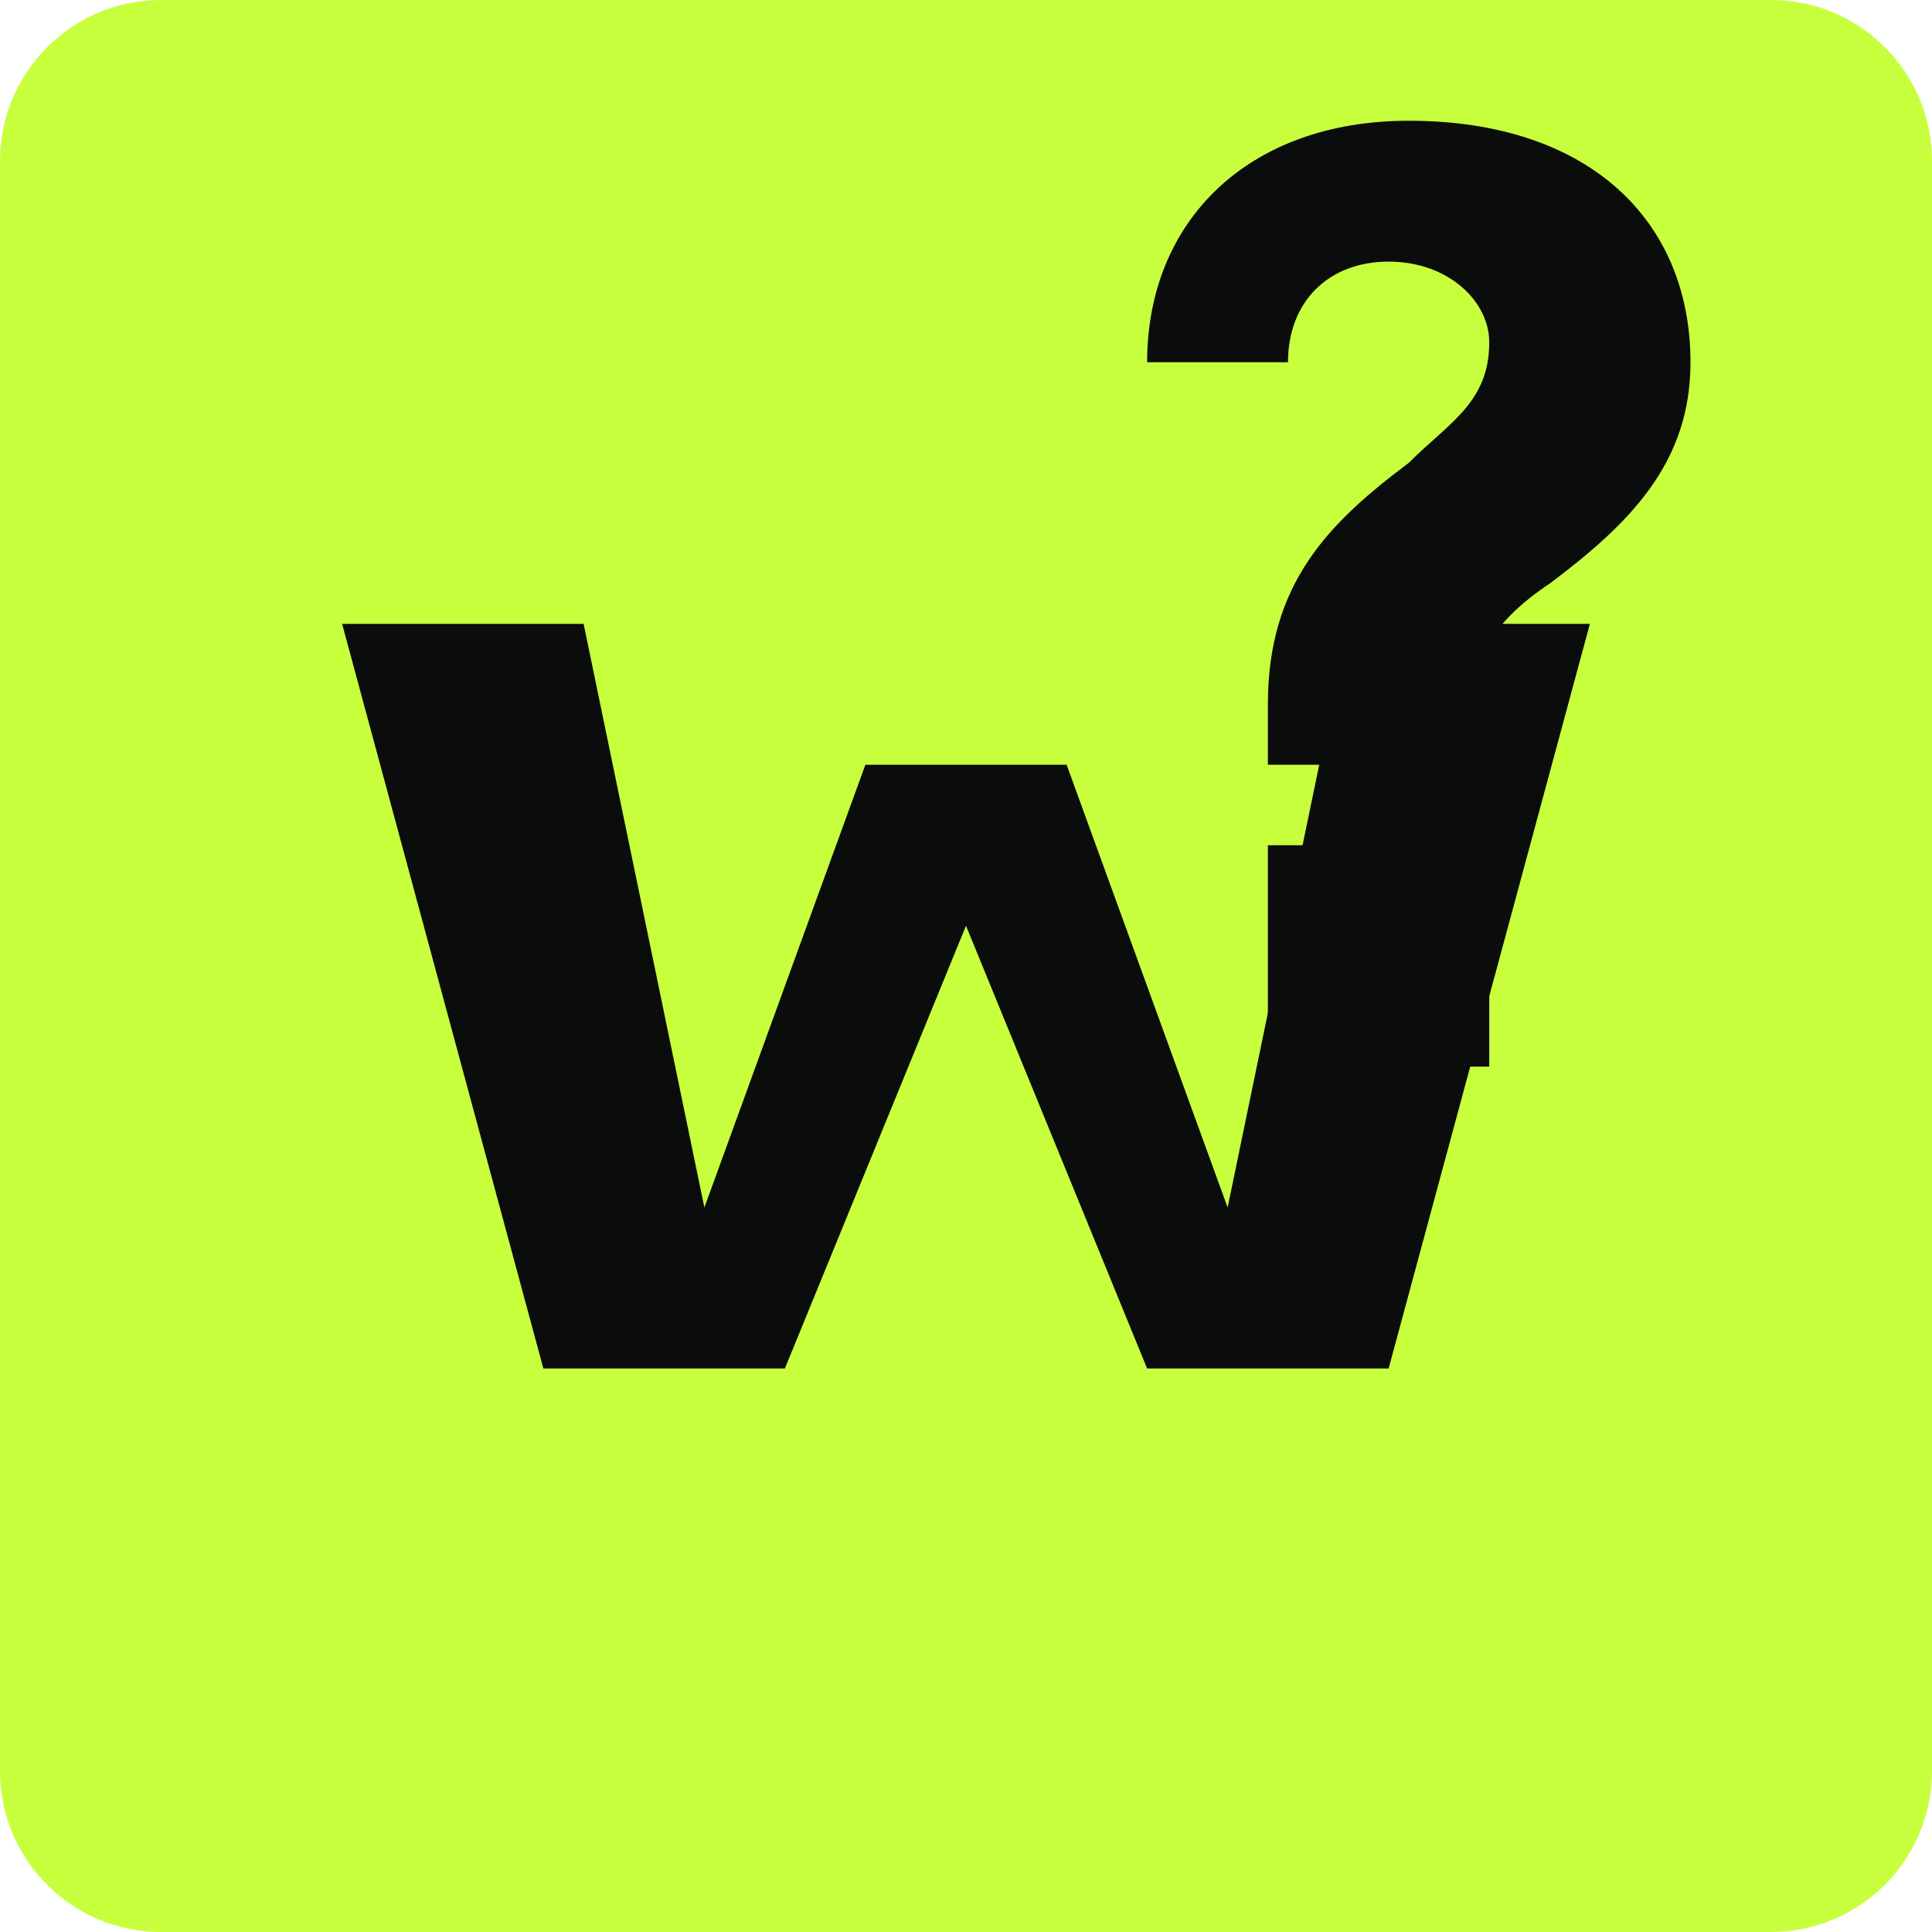
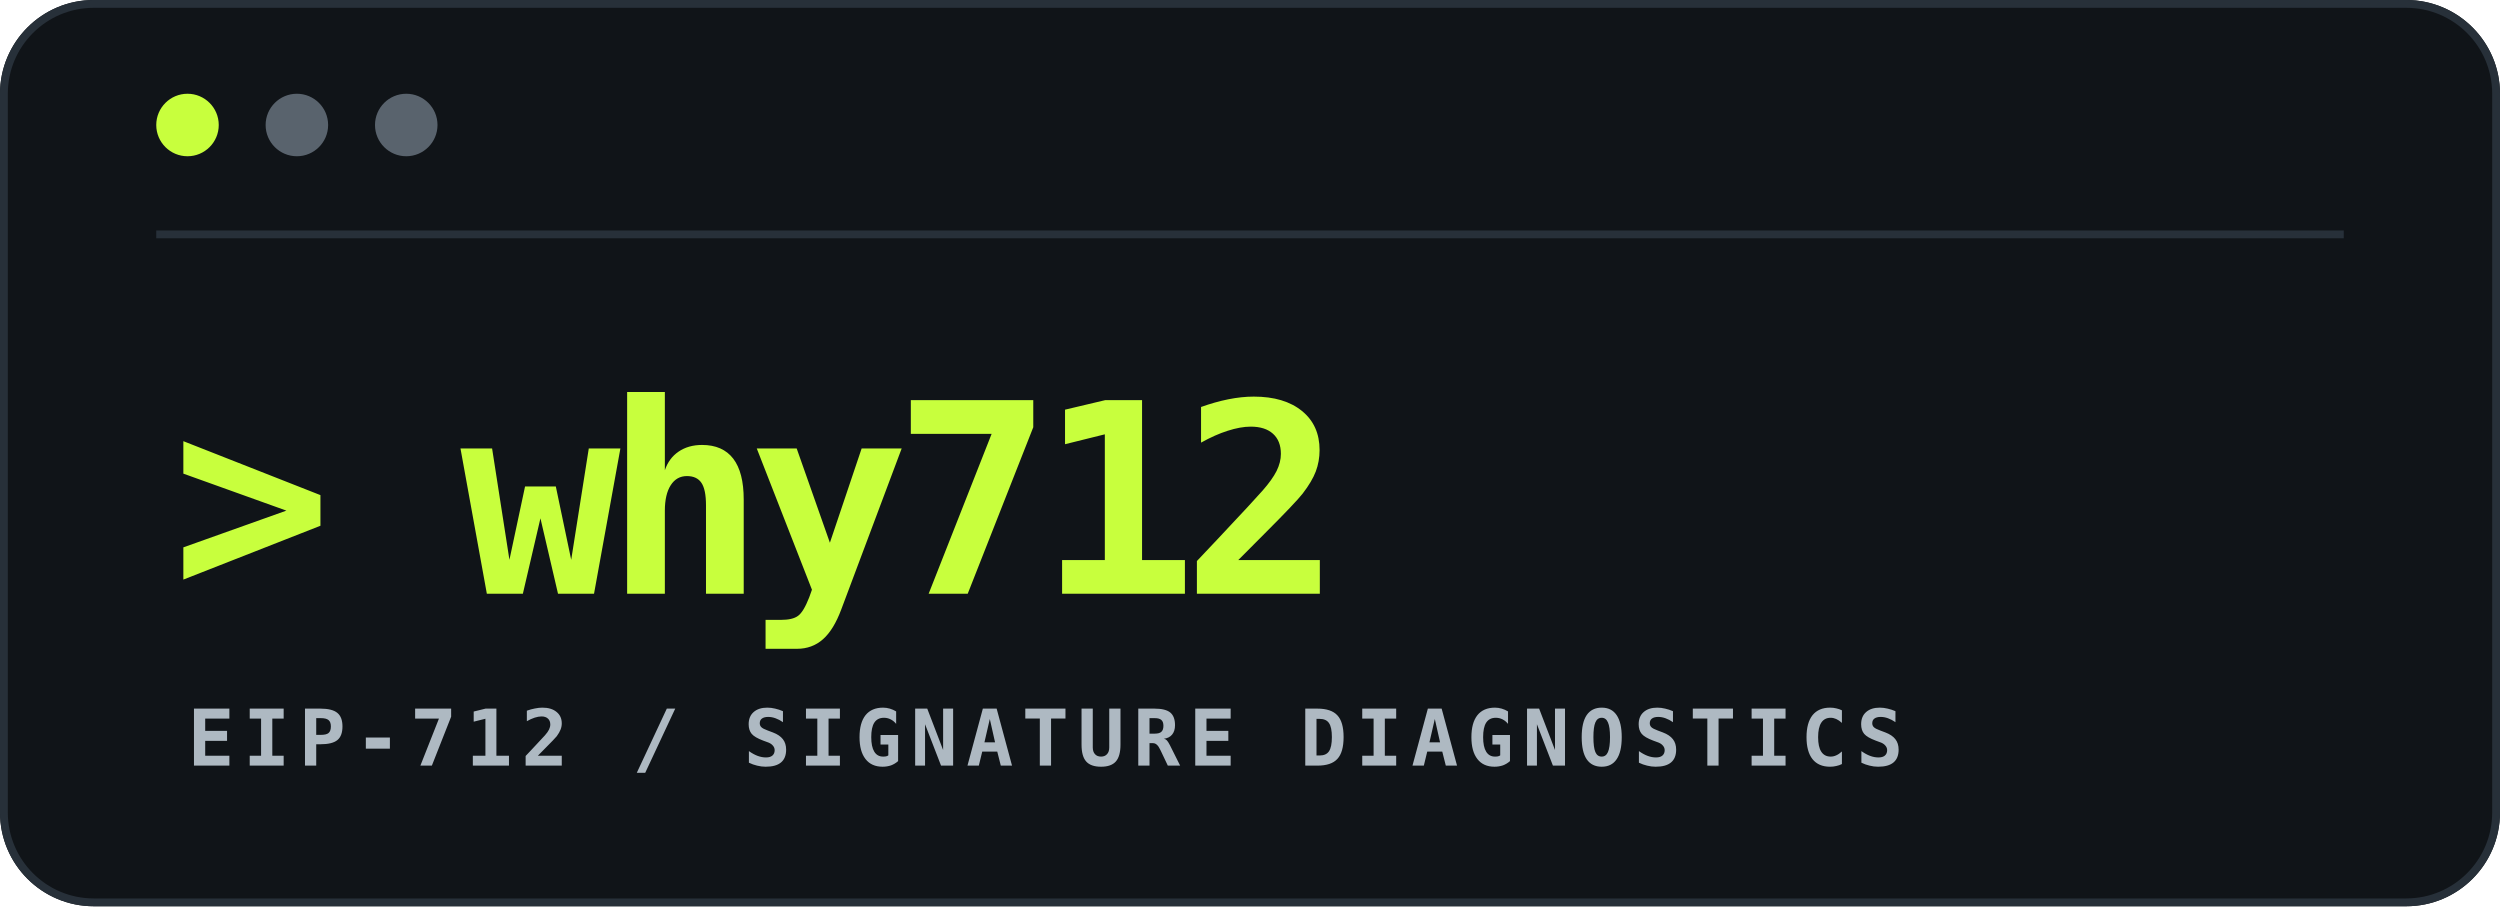
- <svg xmlns="http://www.w3.org/2000/svg" viewBox="0 0 96 96" role="img" aria-labelledby="title description">
-   <rect width="96" height="96" rx="8" fill="#c8ff3d" />
-   <path d="M17 31h12l6 29 8-22h10l8 22 6-29h12L69 68H57l-9-22-9 22H27L17 31Z" fill="#0b0d0c" />
-   <path d="M57 18c0-7 5-12 13-12 9 0 14 5 14 12 0 5-3 8-7 11-3 2-4 4-4 7v2H63v-3c0-6 3-9 7-12 2-2 4-3 4-6 0-2-2-4-5-4s-5 2-5 5H57Zm6 24h11v11H63V42Z" fill="#0b0d0c" />
+ <svg xmlns="http://www.w3.org/2000/svg" width="320" height="116" viewBox="0 0 320 116" role="img" aria-labelledby="title description">
+   <rect width="320" height="116" rx="12" fill="#101418" />
+   <rect x=".5" y=".5" width="319" height="115" rx="11.5" fill="none" stroke="#273039" />
+   <path d="M20 30h280" stroke="#273039" />
+   <circle cx="24" cy="16" r="4" fill="#c8ff3d" />
+   <circle cx="38" cy="16" r="4" fill="#59636d" />
+   <circle cx="52" cy="16" r="4" fill="#59636d" />
+   <text x="22" y="76" fill="#c8ff3d" font-family="ui-monospace, SFMono-Regular, Menlo, Consolas, monospace" font-size="34" font-weight="700" letter-spacing="-2">&gt; why712</text>
+   <text x="24" y="98" fill="#aeb9c2" font-family="ui-monospace, SFMono-Regular, Menlo, Consolas, monospace" font-size="10" font-weight="700" letter-spacing="1.1">EIP-712  /  SIGNATURE DIAGNOSTICS</text>
</svg>
